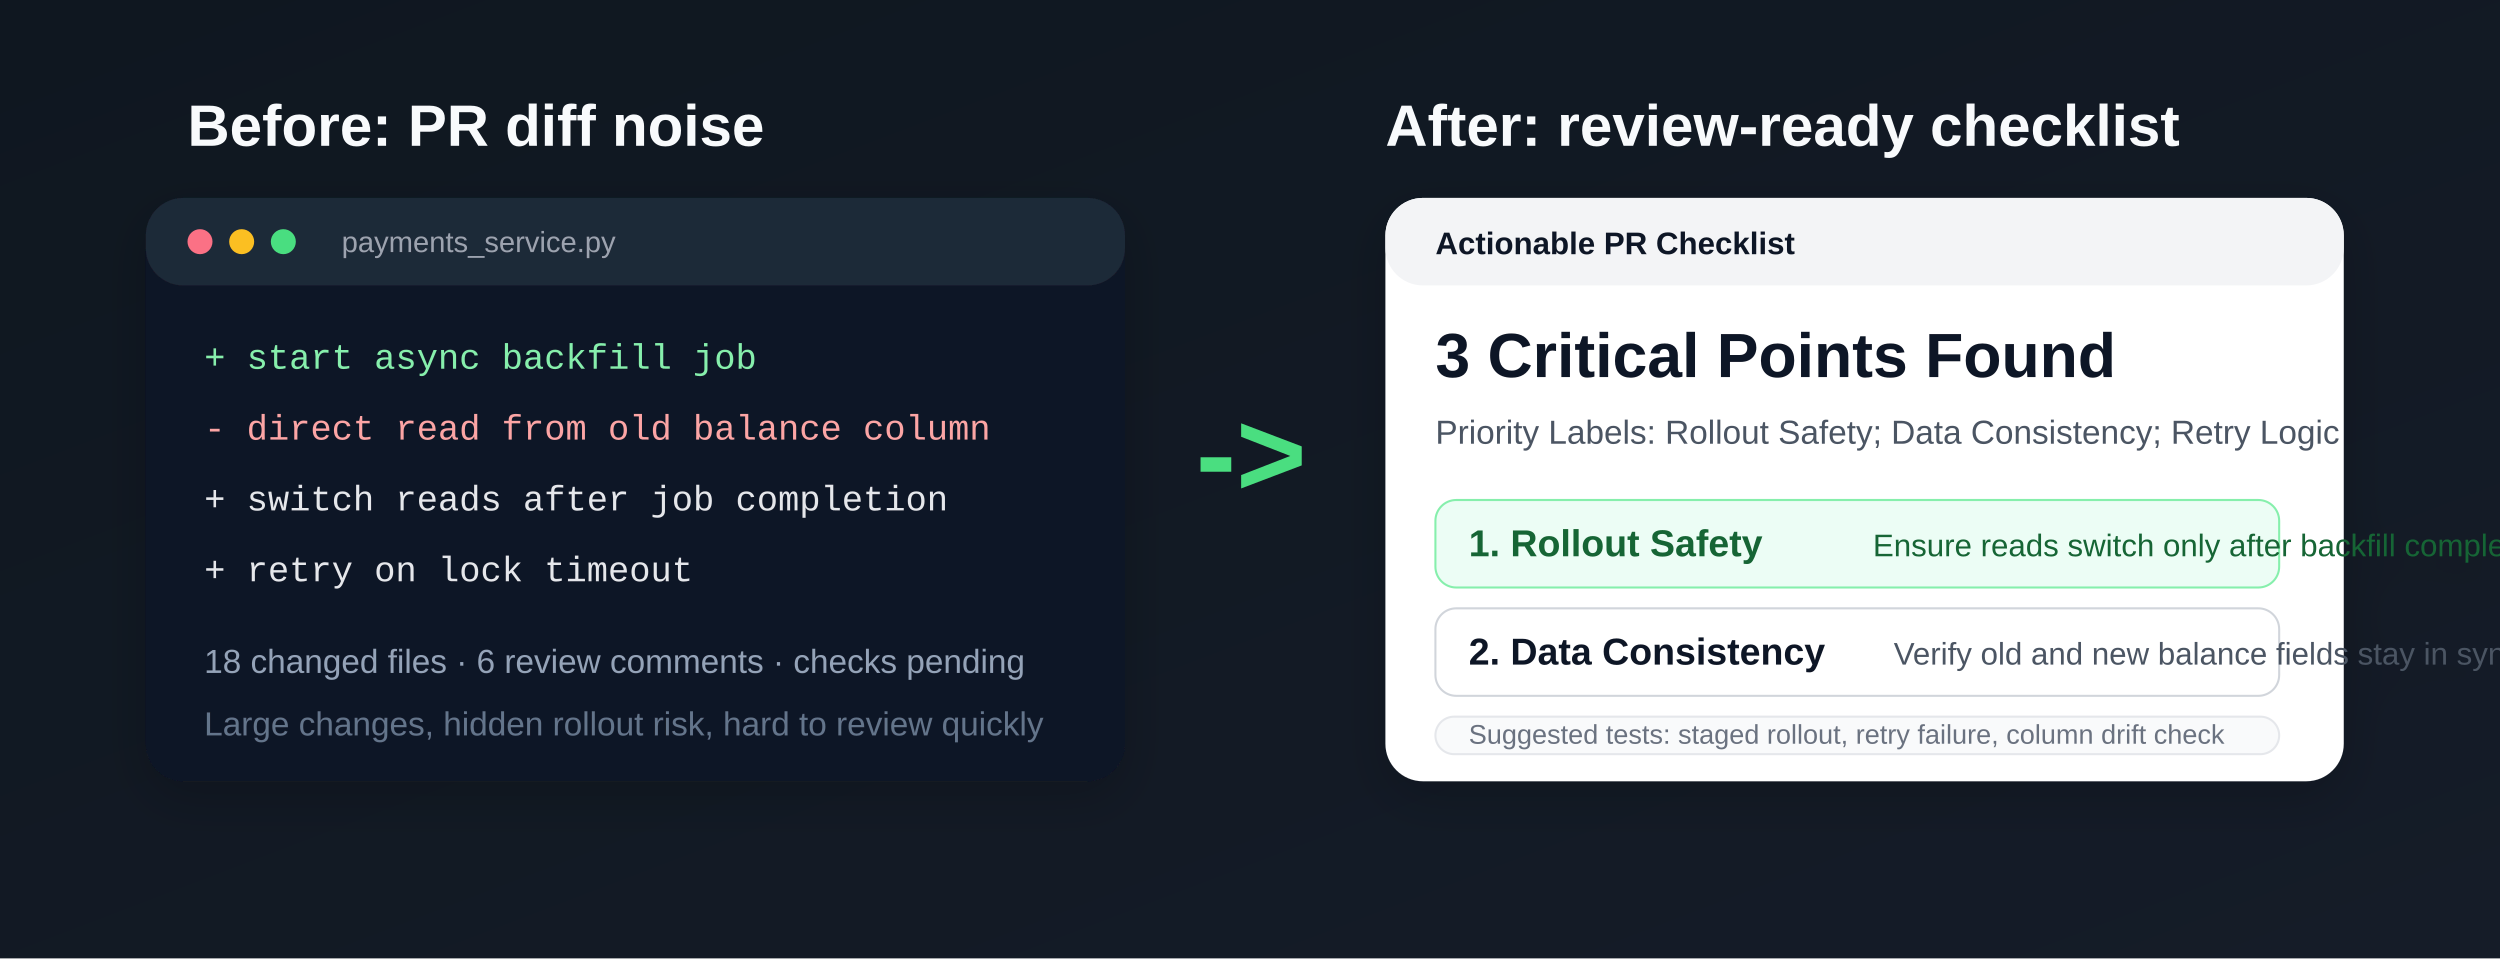
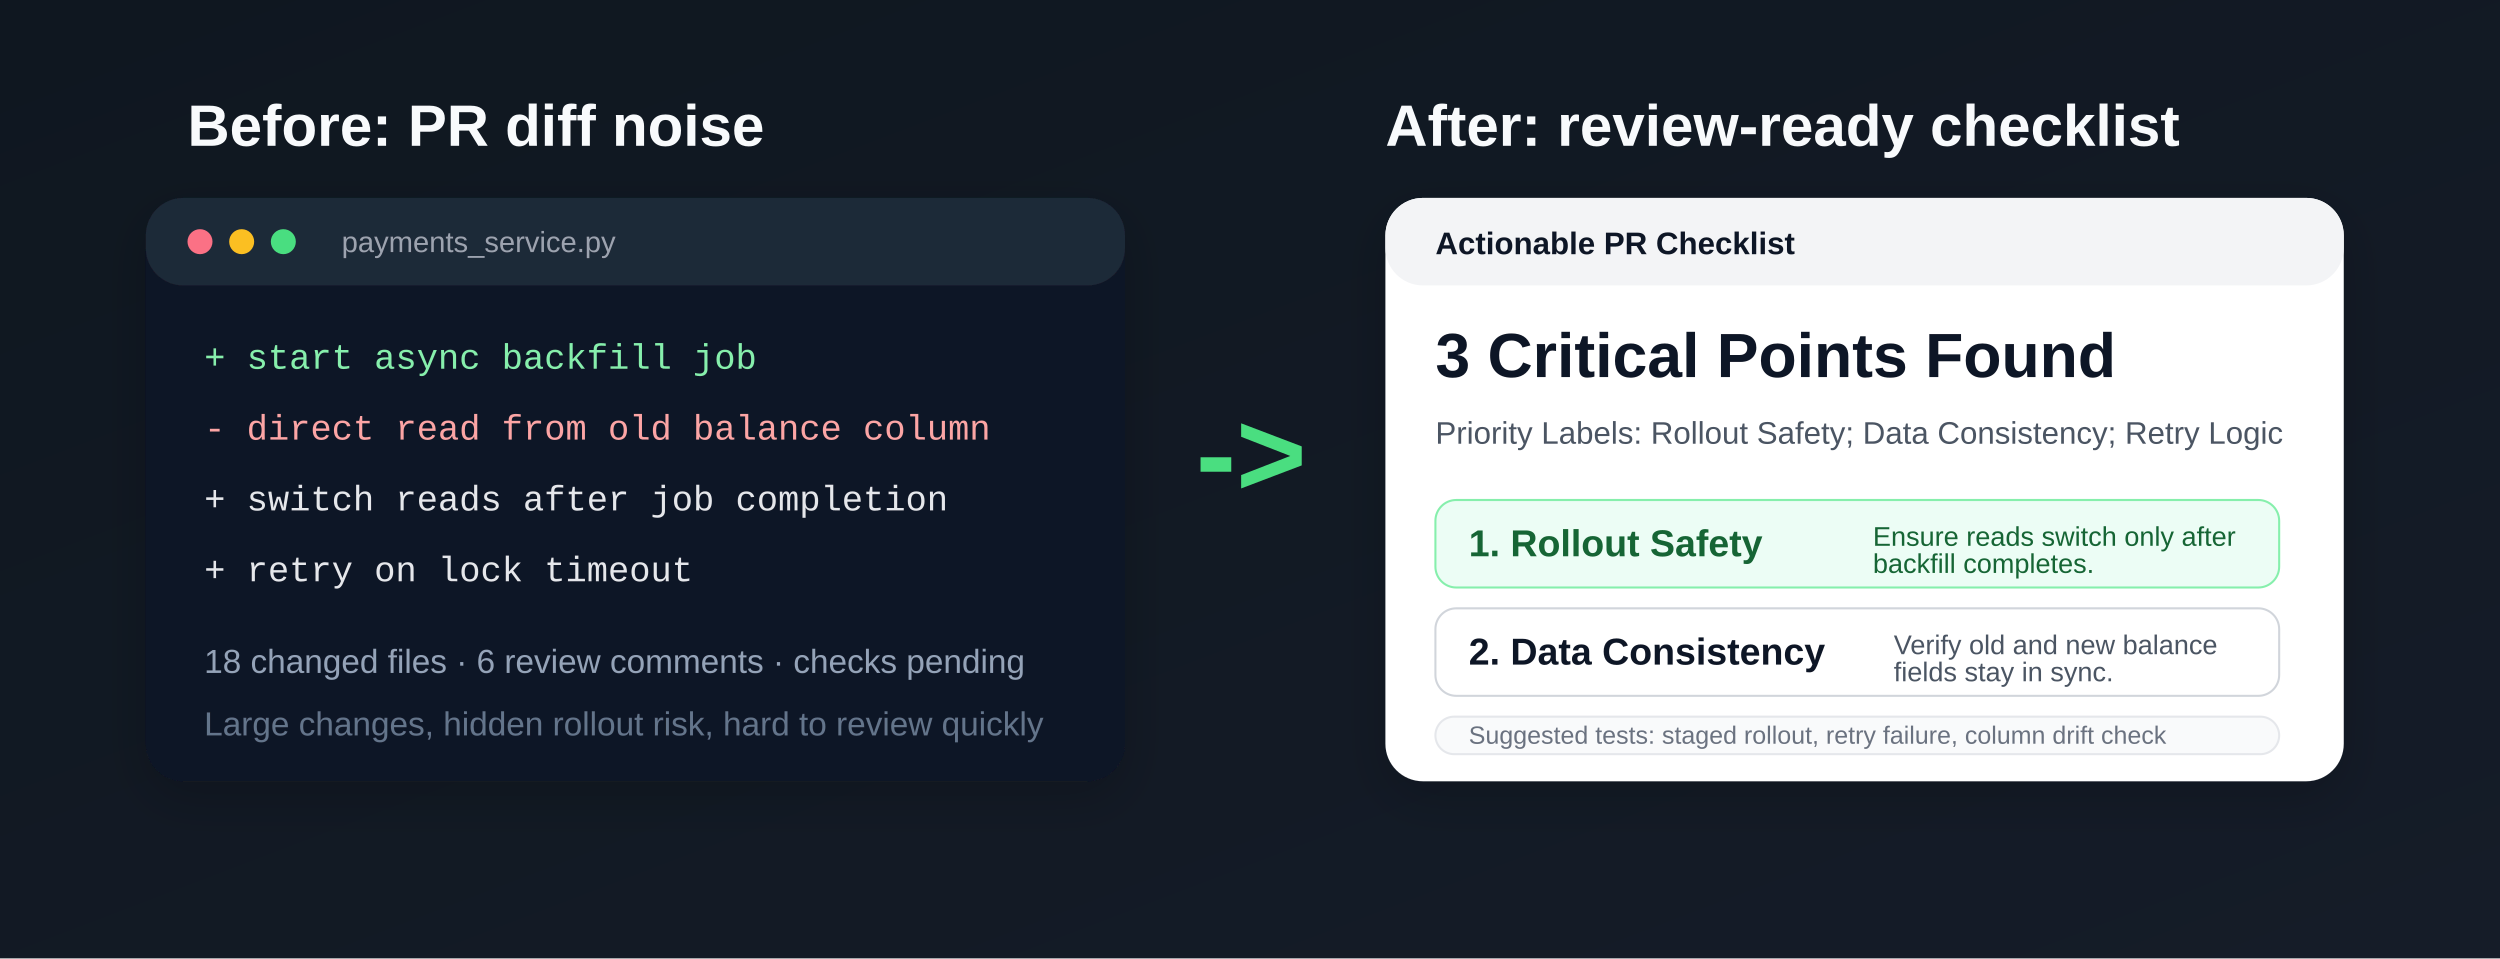
<svg xmlns="http://www.w3.org/2000/svg" viewBox="0 0 1200 460">
  <defs>
    <linearGradient id="bg" x1="0" y1="0" x2="1" y2="1">
      <stop offset="0%" stop-color="#0f1720" />
      <stop offset="100%" stop-color="#151c28" />
    </linearGradient>
    <filter id="shadow" x="-20%" y="-20%" width="140%" height="140%">
      <feGaussianBlur in="SourceAlpha" stdDeviation="12" />
      <feOffset dx="0" dy="8" result="offsetblur" />
      <feComponentTransfer>
        <feFuncA type="linear" slope="0.18" />
      </feComponentTransfer>
      <feMerge>
        <feMergeNode />
        <feMergeNode in="SourceGraphic" />
      </feMerge>
    </filter>
  </defs>
  <rect width="1200" height="460" fill="url(#bg)" />
  <text x="90" y="70" font-family="Arial, sans-serif" font-size="28" font-weight="700" fill="#f8fafc">Before: PR diff noise</text>
  <text x="665" y="70" font-family="Arial, sans-serif" font-size="28" font-weight="700" fill="#f8fafc">After: review-ready checklist</text>
  <g transform="translate(70,95)" filter="url(#shadow)">
    <rect width="470" height="280" rx="18" fill="#111827" />
    <rect width="470" height="42" rx="18" fill="#1f2937" />
    <circle cx="26" cy="21" r="6" fill="#fb7185" />
    <circle cx="46" cy="21" r="6" fill="#fbbf24" />
    <circle cx="66" cy="21" r="6" fill="#4ade80" />
    <text x="94" y="26" font-family="Arial, sans-serif" font-size="14" fill="#9ca3af">payments_service.py</text>
    <text x="28" y="82" font-family="Courier New, monospace" font-size="17" fill="#86efac">+ start async backfill job</text>
    <text x="28" y="116" font-family="Courier New, monospace" font-size="17" fill="#fca5a5">- direct read from old balance column</text>
    <text x="28" y="150" font-family="Courier New, monospace" font-size="17" fill="#e5e7eb">+ switch reads after job completion</text>
    <text x="28" y="184" font-family="Courier New, monospace" font-size="17" fill="#e5e7eb">+ retry on lock timeout</text>
    <text x="28" y="228" font-family="Arial, sans-serif" font-size="16" fill="#94a3b8">18 changed files · 6 review comments · checks pending</text>
    <text x="28" y="258" font-family="Arial, sans-serif" font-size="16" fill="#64748b">Large changes, hidden rollout risk, hard to review quickly</text>
  </g>
  <text x="574" y="238" font-family="Arial, sans-serif" font-size="58" font-weight="700" fill="#4ade80">-&gt;</text>
  <g transform="translate(665,95)" filter="url(#shadow)">
    <rect width="460" height="280" rx="18" fill="#ffffff" />
    <rect width="460" height="42" rx="18" fill="#f3f4f6" />
    <text x="24" y="27" font-family="Arial, sans-serif" font-size="15" font-weight="700" fill="#111827">Actionable PR Checklist</text>
    <text x="24" y="86" font-family="Arial, sans-serif" font-size="30" font-weight="700" fill="#111827">3 Critical Points Found</text>
-     <text x="24" y="118" font-family="Arial, sans-serif" font-size="16" fill="#4b5563">Priority Labels: Rollout Safety; Data Consistency; Retry Logic</text>
+     <text x="24" y="118" font-family="Arial, sans-serif" font-size="15" fill="#4b5563">Priority Labels: Rollout Safety; Data Consistency; Retry Logic</text>
    <g transform="translate(24,145)">
      <rect width="405" height="42" rx="10" fill="#ecfdf5" stroke="#86efac" />
      <text x="16" y="27" font-family="Arial, sans-serif" font-size="18" font-weight="700" fill="#166534">1. Rollout Safety</text>
-       <text x="210" y="27" font-family="Arial, sans-serif" font-size="15" fill="#166534">Ensure reads switch only after backfill completes.</text>
+       <text x="210" y="22" font-family="Arial, sans-serif" font-size="13" fill="#166534">Ensure reads switch only after</text>
+       <text x="210" y="35" font-family="Arial, sans-serif" font-size="13" fill="#166534">backfill completes.</text>
    </g>
    <g transform="translate(24,197)">
      <rect width="405" height="42" rx="10" fill="#ffffff" stroke="#d1d5db" />
      <text x="16" y="27" font-family="Arial, sans-serif" font-size="18" font-weight="700" fill="#111827">2. Data Consistency</text>
-       <text x="220" y="27" font-family="Arial, sans-serif" font-size="15" fill="#4b5563">Verify old and new balance fields stay in sync.</text>
+       <text x="220" y="22" font-family="Arial, sans-serif" font-size="13" fill="#4b5563">Verify old and new balance</text>
+       <text x="220" y="35" font-family="Arial, sans-serif" font-size="13" fill="#4b5563">fields stay in sync.</text>
    </g>
    <g transform="translate(24,249)">
      <rect width="405" height="18" rx="9" fill="#f9fafb" stroke="#e5e7eb" />
-       <text x="16" y="13" font-family="Arial, sans-serif" font-size="13" fill="#6b7280">Suggested tests: staged rollout, retry failure, column drift check</text>
+       <text x="16" y="13" font-family="Arial, sans-serif" font-size="12" fill="#6b7280">Suggested tests: staged rollout, retry failure, column drift check</text>
    </g>
  </g>
</svg>
